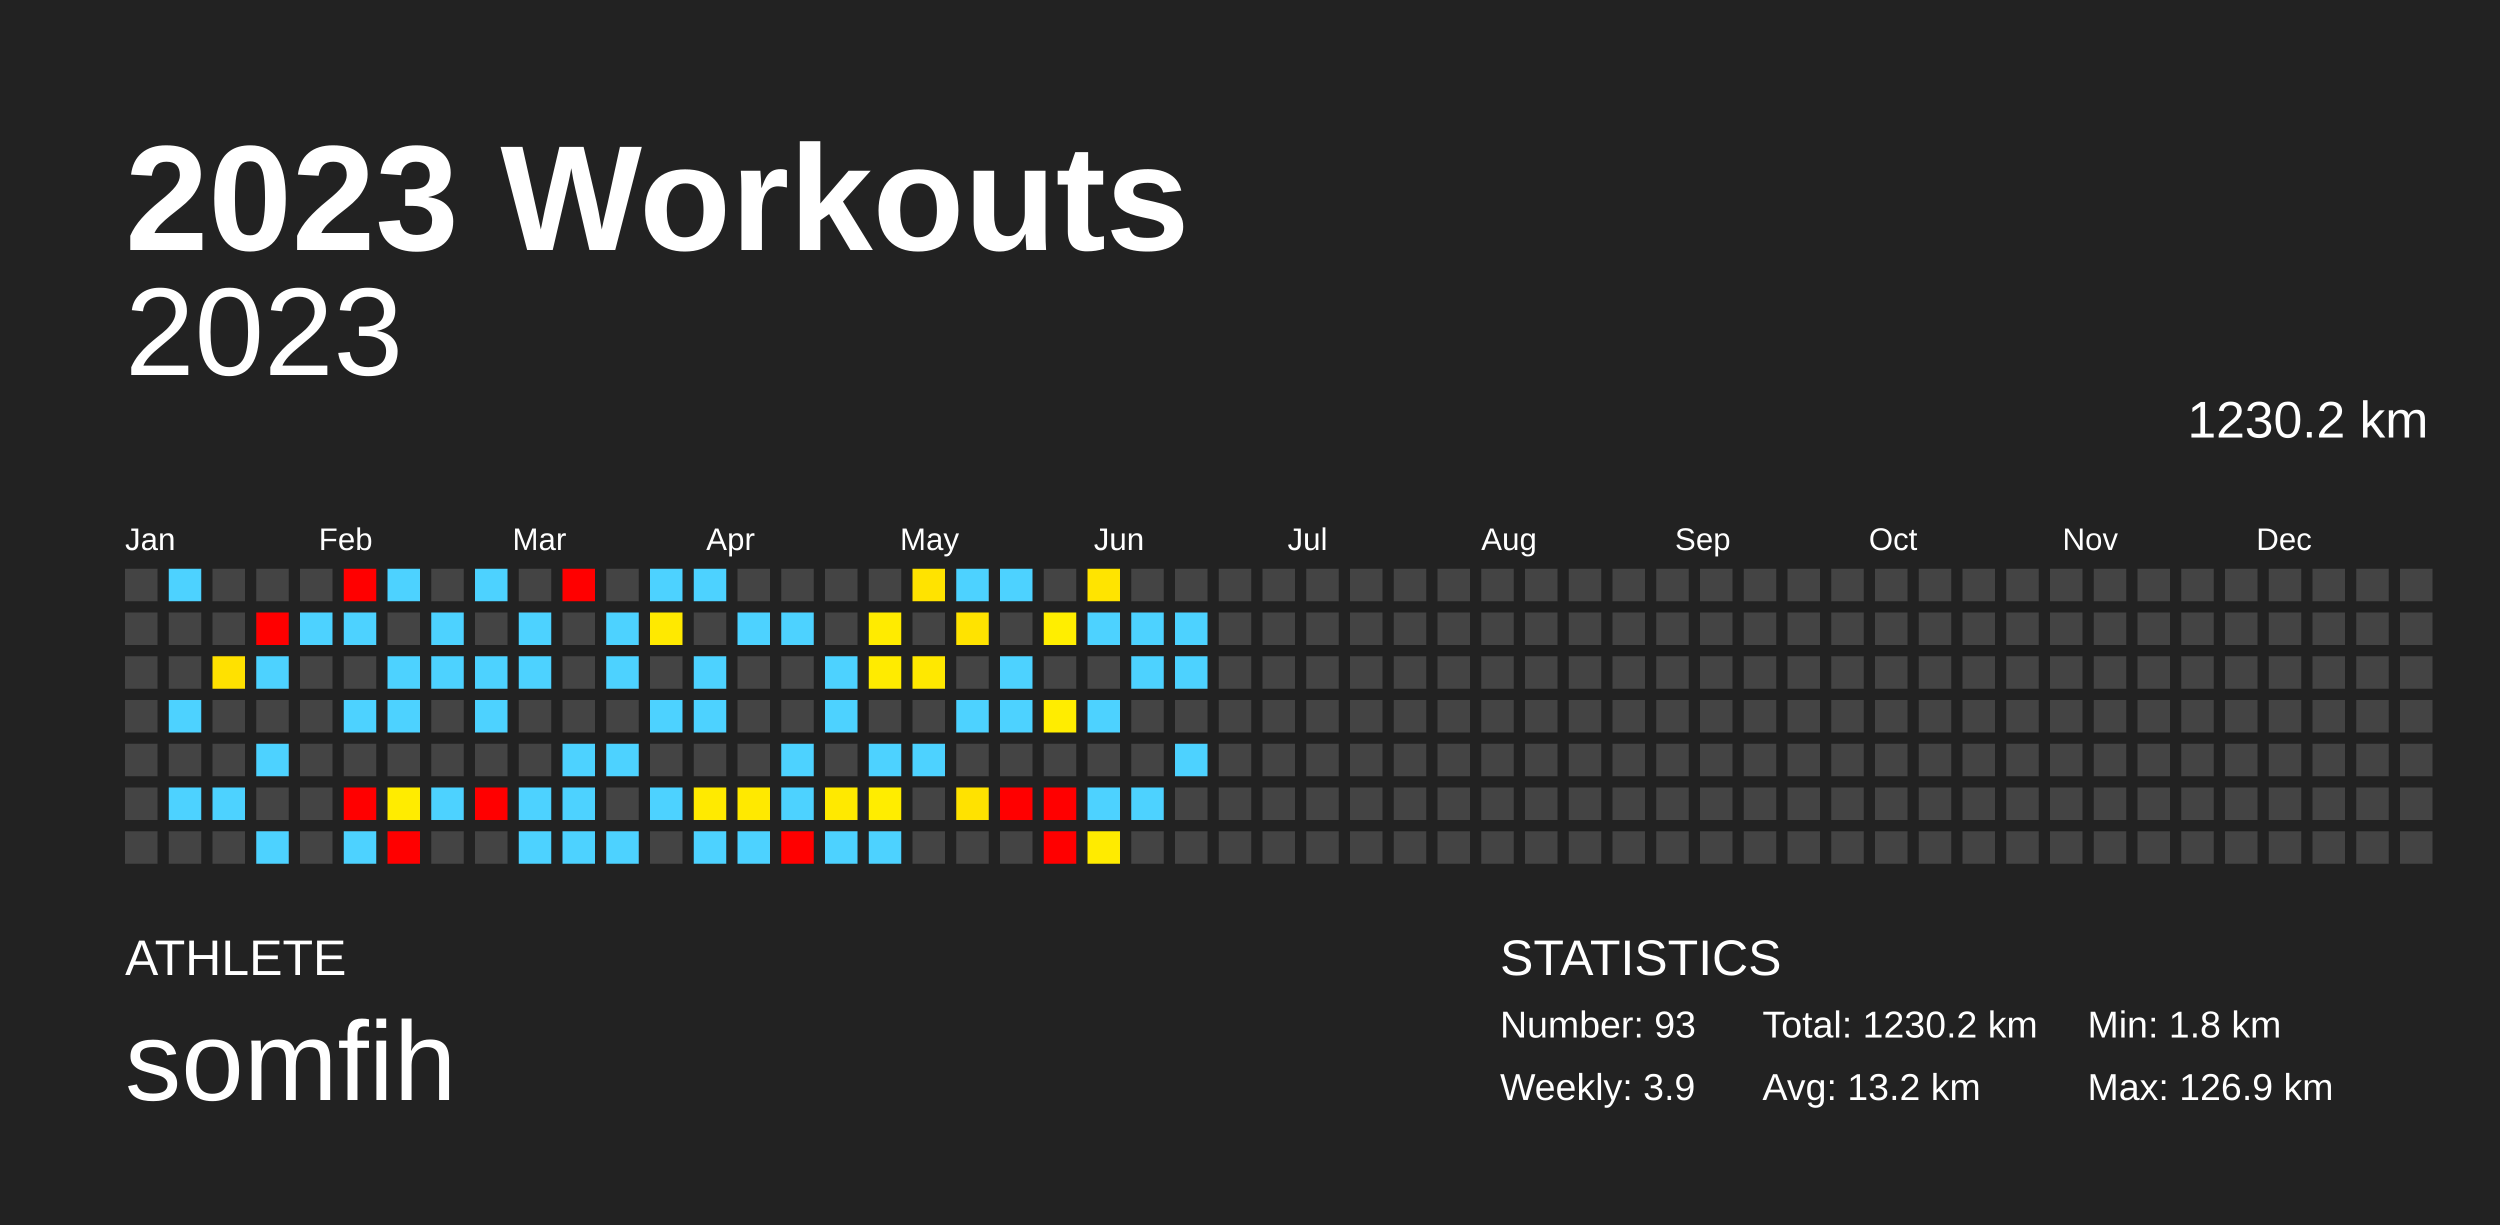
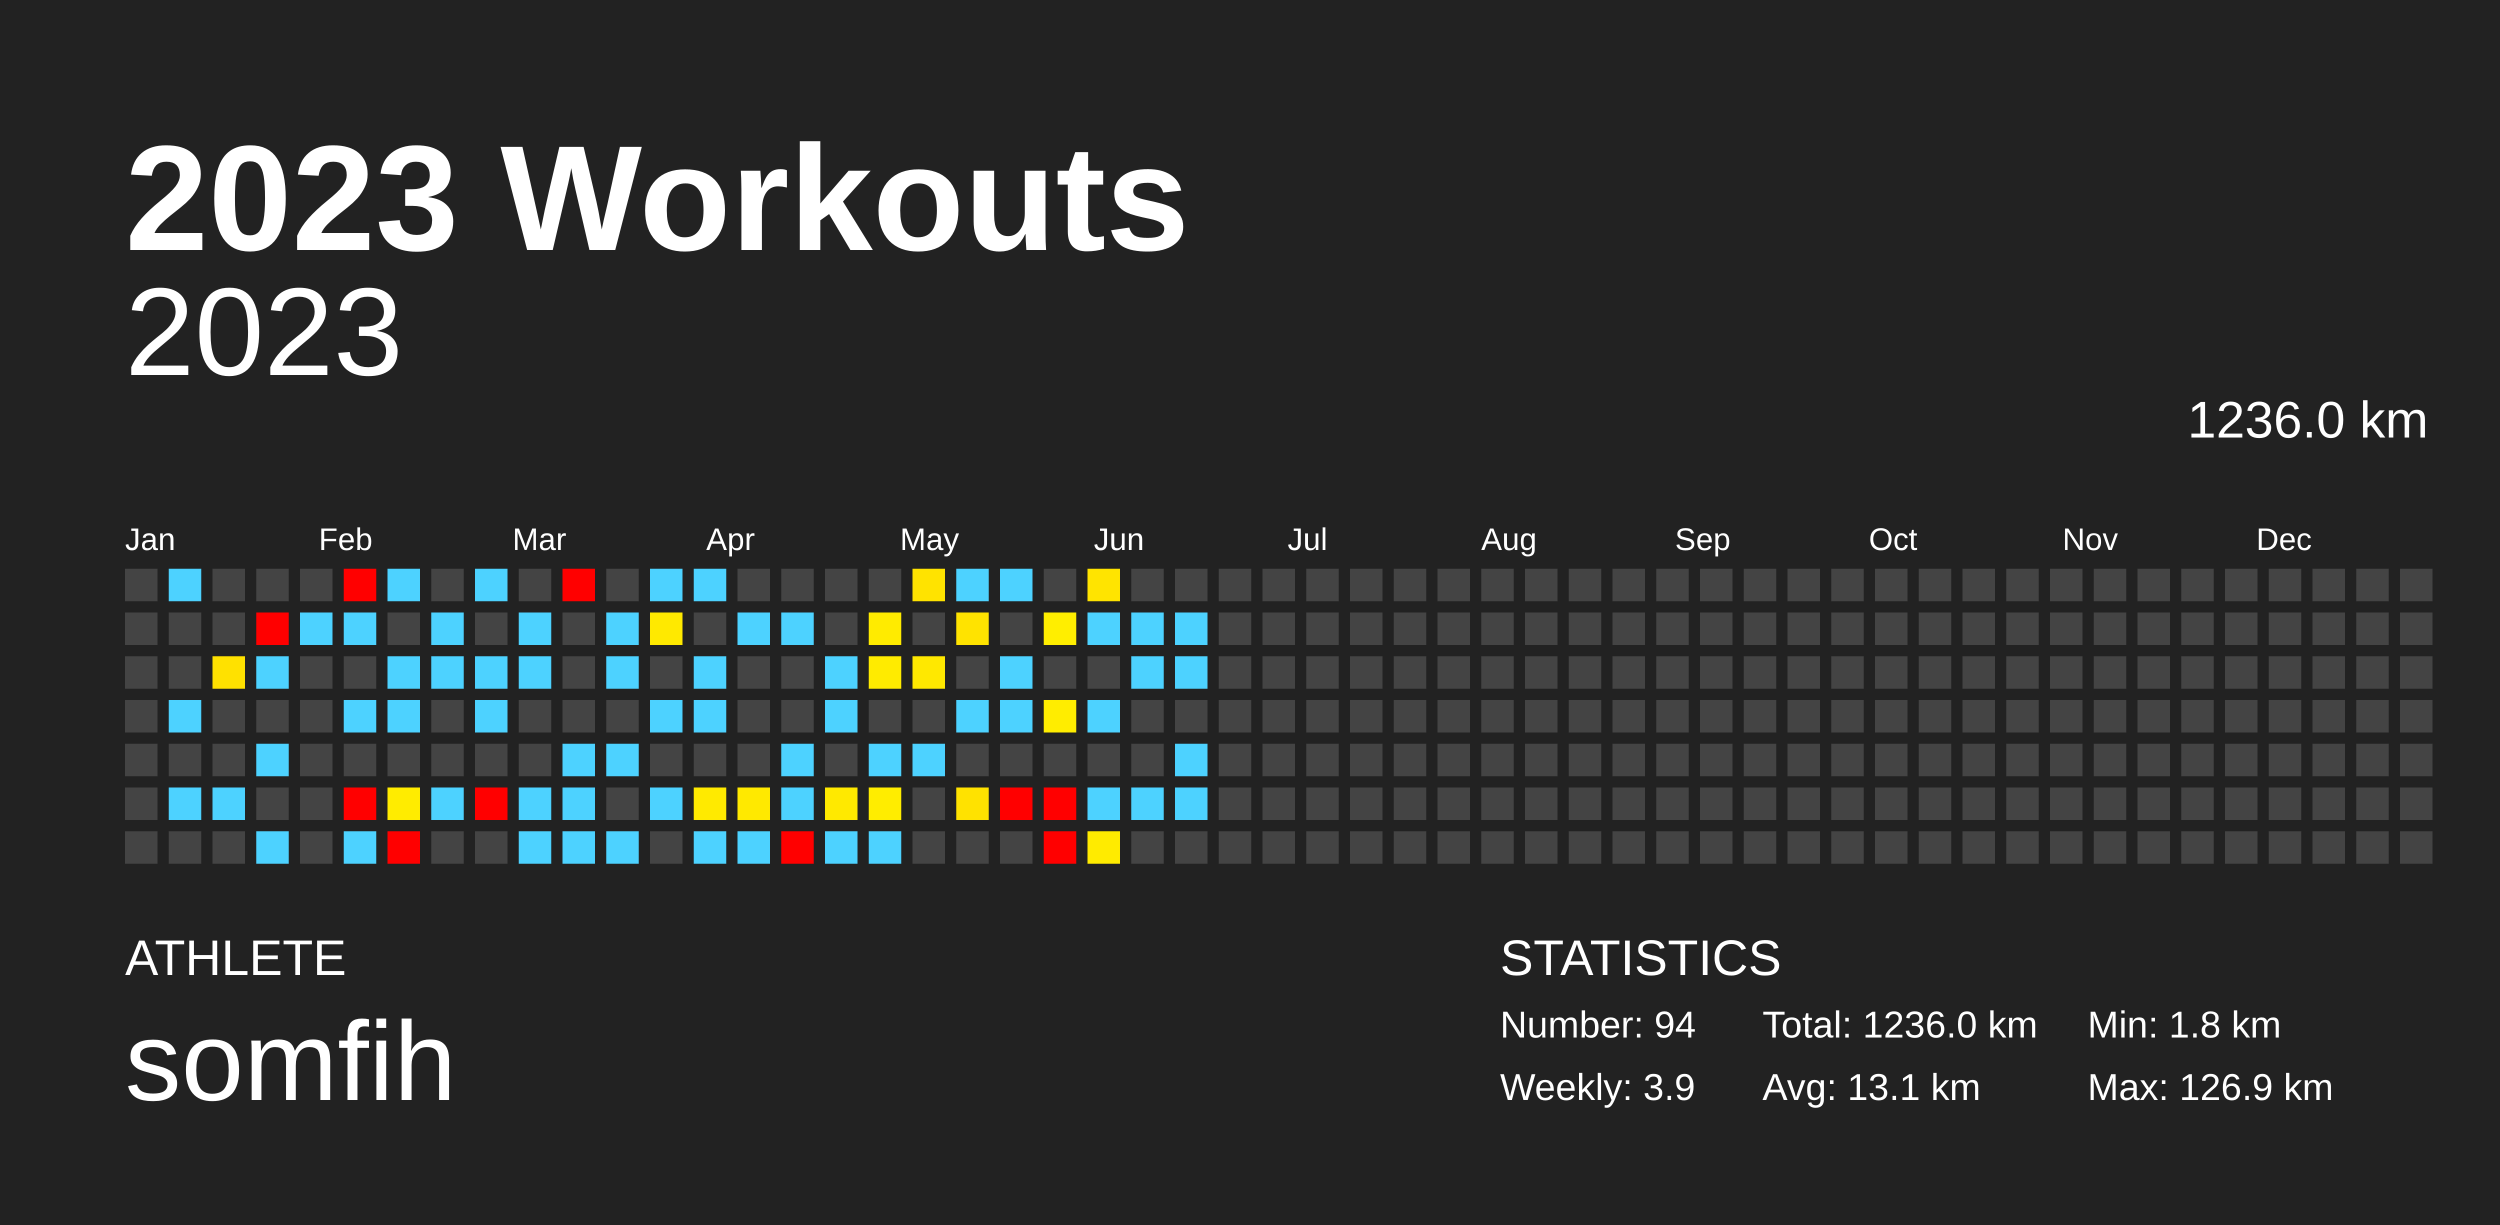
<svg xmlns="http://www.w3.org/2000/svg" baseProfile="full" height="98mm" version="1.1" viewBox="0,0,200,98" width="200mm">
  <defs />
  <rect fill="#222222" height="98" width="200" x="0" y="0" />
  <text fill="#FFFFFF" style="font-size:12px; font-family:Arial; font-weight:bold;" x="10" y="20">2023 Workouts</text>
  <text fill="#FFFFFF" style="font-size:4px; font-family:Arial" x="10" y="78">ATHLETE</text>
  <text fill="#FFFFFF" style="font-size:9px; font-family:Arial" x="10" y="88">somfih</text>
  <text fill="#FFFFFF" style="font-size:4px; font-family:Arial" x="120" y="78">STATISTICS</text>
-   <text fill="#FFFFFF" style="font-size:3px; font-family:Arial" x="120" y="83">Number: 93</text>
+   <text fill="#FFFFFF" style="font-size:3px; font-family:Arial" x="120" y="83">Number: 94</text>
  <text fill="#FFFFFF" style="font-size:3px; font-family:Arial" x="120" y="88">Weekly: 3.9</text>
-   <text fill="#FFFFFF" style="font-size:3px; font-family:Arial" x="141" y="83">Total: 1230.2 km</text>
-   <text fill="#FFFFFF" style="font-size:3px; font-family:Arial" x="141" y="88">Avg: 13.2 km</text>
+   <text fill="#FFFFFF" style="font-size:3px; font-family:Arial" x="141" y="83">Total: 1236.0 km</text>
+   <text fill="#FFFFFF" style="font-size:3px; font-family:Arial" x="141" y="88">Avg: 13.1 km</text>
  <text fill="#FFFFFF" style="font-size:3px; font-family:Arial" x="167" y="83">Min: 1.8 km</text>
  <text fill="#FFFFFF" style="font-size:3px; font-family:Arial" x="167" y="88">Max: 126.9 km</text>
  <text alignment-baseline="hanging" fill="#FFFFFF" style="font-size:10.0px; font-family:Arial;" x="10" y="30">2023</text>
-   <text alignment-baseline="hanging" fill="#FFFFFF" style="font-size:4.125px; font-family:Arial;" x="175" y="35">1230.2 km</text>
+   <text alignment-baseline="hanging" fill="#FFFFFF" style="font-size:4.125px; font-family:Arial;" x="175" y="35">1236.0 km</text>
  <text fill="#FFFFFF" style="font-size:2.5px; font-family:Arial" x="10.0" y="44">Jan</text>
  <text fill="#FFFFFF" style="font-size:2.5px; font-family:Arial" x="25.5" y="44">Feb</text>
  <text fill="#FFFFFF" style="font-size:2.5px; font-family:Arial" x="41.0" y="44">Mar</text>
  <text fill="#FFFFFF" style="font-size:2.5px; font-family:Arial" x="56.5" y="44">Apr</text>
  <text fill="#FFFFFF" style="font-size:2.5px; font-family:Arial" x="72.0" y="44">May</text>
  <text fill="#FFFFFF" style="font-size:2.5px; font-family:Arial" x="87.5" y="44">Jun</text>
  <text fill="#FFFFFF" style="font-size:2.5px; font-family:Arial" x="103.0" y="44">Jul</text>
  <text fill="#FFFFFF" style="font-size:2.5px; font-family:Arial" x="118.5" y="44">Aug</text>
  <text fill="#FFFFFF" style="font-size:2.5px; font-family:Arial" x="134.0" y="44">Sep</text>
  <text fill="#FFFFFF" style="font-size:2.5px; font-family:Arial" x="149.5" y="44">Oct</text>
  <text fill="#FFFFFF" style="font-size:2.5px; font-family:Arial" x="165.0" y="44">Nov</text>
  <text fill="#FFFFFF" style="font-size:2.5px; font-family:Arial" x="180.5" y="44">Dec</text>
  <rect fill="#444444" height="2.6" width="2.6" x="10.0" y="45.5" />
  <rect fill="#444444" height="2.6" width="2.6" x="10.0" y="49.0" />
  <rect fill="#444444" height="2.6" width="2.6" x="10.0" y="52.5" />
  <rect fill="#444444" height="2.6" width="2.6" x="10.0" y="56.0" />
  <rect fill="#444444" height="2.6" width="2.6" x="10.0" y="59.5" />
  <rect fill="#444444" height="2.6" width="2.6" x="10.0" y="63.0" />
  <rect fill="#444444" height="2.6" width="2.6" x="10.0" y="66.5" />
  <rect fill="#4dd2ff" height="2.6" width="2.6" x="13.5" y="45.5" />
  <rect fill="#444444" height="2.6" width="2.6" x="13.5" y="49.0" />
  <rect fill="#444444" height="2.6" width="2.6" x="13.5" y="52.5" />
  <rect fill="#4dd2ff" height="2.6" width="2.6" x="13.5" y="56.0" />
  <rect fill="#444444" height="2.6" width="2.6" x="13.5" y="59.5" />
  <rect fill="#4dd2ff" height="2.6" width="2.6" x="13.5" y="63.0" />
  <rect fill="#444444" height="2.6" width="2.6" x="13.5" y="66.5" />
  <rect fill="#444444" height="2.6" width="2.6" x="17.0" y="45.5" />
  <rect fill="#444444" height="2.6" width="2.6" x="17.0" y="49.0" />
  <rect fill="#ffe100" height="2.6" width="2.6" x="17.0" y="52.5" />
  <rect fill="#444444" height="2.6" width="2.6" x="17.0" y="56.0" />
  <rect fill="#444444" height="2.6" width="2.6" x="17.0" y="59.5" />
  <rect fill="#4dd2ff" height="2.6" width="2.6" x="17.0" y="63.0" />
  <rect fill="#444444" height="2.6" width="2.6" x="17.0" y="66.5" />
  <rect fill="#444444" height="2.6" width="2.6" x="20.5" y="45.5" />
  <rect fill="red" height="2.6" width="2.6" x="20.5" y="49.0" />
  <rect fill="#4dd2ff" height="2.6" width="2.6" x="20.5" y="52.5" />
  <rect fill="#444444" height="2.6" width="2.6" x="20.5" y="56.0" />
  <rect fill="#4dd2ff" height="2.6" width="2.6" x="20.5" y="59.5" />
  <rect fill="#444444" height="2.6" width="2.6" x="20.5" y="63.0" />
  <rect fill="#4dd2ff" height="2.6" width="2.6" x="20.5" y="66.5" />
  <rect fill="#444444" height="2.6" width="2.6" x="24.0" y="45.5" />
  <rect fill="#4dd2ff" height="2.6" width="2.6" x="24.0" y="49.0" />
  <rect fill="#444444" height="2.6" width="2.6" x="24.0" y="52.5" />
  <rect fill="#444444" height="2.6" width="2.6" x="24.0" y="56.0" />
  <rect fill="#444444" height="2.6" width="2.6" x="24.0" y="59.5" />
  <rect fill="#444444" height="2.6" width="2.6" x="24.0" y="63.0" />
  <rect fill="#444444" height="2.6" width="2.6" x="24.0" y="66.5" />
  <rect fill="red" height="2.6" width="2.6" x="27.5" y="45.5" />
  <rect fill="#4dd2ff" height="2.6" width="2.6" x="27.5" y="49.0" />
  <rect fill="#444444" height="2.6" width="2.6" x="27.5" y="52.5" />
  <rect fill="#4dd2ff" height="2.6" width="2.6" x="27.5" y="56.0" />
  <rect fill="#444444" height="2.6" width="2.6" x="27.5" y="59.5" />
  <rect fill="red" height="2.6" width="2.6" x="27.5" y="63.0" />
  <rect fill="#4dd2ff" height="2.6" width="2.6" x="27.5" y="66.5" />
  <rect fill="#4dd2ff" height="2.6" width="2.6" x="31.0" y="45.5" />
  <rect fill="#444444" height="2.6" width="2.6" x="31.0" y="49.0" />
  <rect fill="#4dd2ff" height="2.6" width="2.6" x="31.0" y="52.5" />
  <rect fill="#4dd2ff" height="2.6" width="2.6" x="31.0" y="56.0" />
  <rect fill="#444444" height="2.6" width="2.6" x="31.0" y="59.5" />
  <rect fill="#ffec00" height="2.6" width="2.6" x="31.0" y="63.0" />
  <rect fill="red" height="2.6" width="2.6" x="31.0" y="66.5" />
  <rect fill="#444444" height="2.6" width="2.6" x="34.5" y="45.5" />
  <rect fill="#4dd2ff" height="2.6" width="2.6" x="34.5" y="49.0" />
  <rect fill="#4dd2ff" height="2.6" width="2.6" x="34.5" y="52.5" />
  <rect fill="#444444" height="2.6" width="2.6" x="34.5" y="56.0" />
  <rect fill="#444444" height="2.6" width="2.6" x="34.5" y="59.5" />
  <rect fill="#4dd2ff" height="2.6" width="2.6" x="34.5" y="63.0" />
  <rect fill="#444444" height="2.6" width="2.6" x="34.5" y="66.5" />
  <rect fill="#4dd2ff" height="2.6" width="2.6" x="38.0" y="45.5" />
  <rect fill="#444444" height="2.6" width="2.6" x="38.0" y="49.0" />
  <rect fill="#4dd2ff" height="2.6" width="2.6" x="38.0" y="52.5" />
  <rect fill="#4dd2ff" height="2.6" width="2.6" x="38.0" y="56.0" />
  <rect fill="#444444" height="2.6" width="2.6" x="38.0" y="59.5" />
  <rect fill="red" height="2.6" width="2.6" x="38.0" y="63.0" />
  <rect fill="#444444" height="2.6" width="2.6" x="38.0" y="66.5" />
  <rect fill="#444444" height="2.6" width="2.6" x="41.5" y="45.5" />
  <rect fill="#4dd2ff" height="2.6" width="2.6" x="41.5" y="49.0" />
  <rect fill="#4dd2ff" height="2.6" width="2.6" x="41.5" y="52.5" />
  <rect fill="#444444" height="2.6" width="2.6" x="41.5" y="56.0" />
  <rect fill="#444444" height="2.6" width="2.6" x="41.5" y="59.5" />
  <rect fill="#4dd2ff" height="2.6" width="2.6" x="41.5" y="63.0" />
  <rect fill="#4dd2ff" height="2.6" width="2.6" x="41.5" y="66.5" />
  <rect fill="red" height="2.6" width="2.6" x="45.0" y="45.5" />
  <rect fill="#444444" height="2.6" width="2.6" x="45.0" y="49.0" />
  <rect fill="#444444" height="2.6" width="2.6" x="45.0" y="52.5" />
  <rect fill="#444444" height="2.6" width="2.6" x="45.0" y="56.0" />
  <rect fill="#4dd2ff" height="2.6" width="2.6" x="45.0" y="59.5" />
  <rect fill="#4dd2ff" height="2.6" width="2.6" x="45.0" y="63.0" />
  <rect fill="#4dd2ff" height="2.6" width="2.6" x="45.0" y="66.5" />
  <rect fill="#444444" height="2.6" width="2.6" x="48.5" y="45.5" />
  <rect fill="#4dd2ff" height="2.6" width="2.6" x="48.5" y="49.0" />
  <rect fill="#4dd2ff" height="2.6" width="2.6" x="48.5" y="52.5" />
  <rect fill="#444444" height="2.6" width="2.6" x="48.5" y="56.0" />
  <rect fill="#4dd2ff" height="2.6" width="2.6" x="48.5" y="59.5" />
  <rect fill="#444444" height="2.6" width="2.6" x="48.5" y="63.0" />
  <rect fill="#4dd2ff" height="2.6" width="2.6" x="48.5" y="66.5" />
  <rect fill="#4dd2ff" height="2.6" width="2.6" x="52.0" y="45.5" />
  <rect fill="#ffe900" height="2.6" width="2.6" x="52.0" y="49.0" />
  <rect fill="#444444" height="2.6" width="2.6" x="52.0" y="52.5" />
  <rect fill="#4dd2ff" height="2.6" width="2.6" x="52.0" y="56.0" />
  <rect fill="#444444" height="2.6" width="2.6" x="52.0" y="59.5" />
  <rect fill="#4dd2ff" height="2.6" width="2.6" x="52.0" y="63.0" />
  <rect fill="#444444" height="2.6" width="2.6" x="52.0" y="66.5" />
  <rect fill="#4dd2ff" height="2.6" width="2.6" x="55.5" y="45.5" />
  <rect fill="#444444" height="2.6" width="2.6" x="55.5" y="49.0" />
  <rect fill="#4dd2ff" height="2.6" width="2.6" x="55.5" y="52.5" />
  <rect fill="#4dd2ff" height="2.6" width="2.6" x="55.5" y="56.0" />
  <rect fill="#444444" height="2.6" width="2.6" x="55.5" y="59.5" />
  <rect fill="#ffea00" height="2.6" width="2.6" x="55.5" y="63.0" />
  <rect fill="#4dd2ff" height="2.6" width="2.6" x="55.5" y="66.5" />
  <rect fill="#444444" height="2.6" width="2.6" x="59.0" y="45.5" />
  <rect fill="#4dd2ff" height="2.6" width="2.6" x="59.0" y="49.0" />
  <rect fill="#444444" height="2.6" width="2.6" x="59.0" y="52.5" />
  <rect fill="#444444" height="2.6" width="2.6" x="59.0" y="56.0" />
  <rect fill="#444444" height="2.6" width="2.6" x="59.0" y="59.5" />
  <rect fill="#ffe900" height="2.6" width="2.6" x="59.0" y="63.0" />
  <rect fill="#4dd2ff" height="2.6" width="2.6" x="59.0" y="66.5" />
  <rect fill="#444444" height="2.6" width="2.6" x="62.5" y="45.5" />
  <rect fill="#4dd2ff" height="2.6" width="2.6" x="62.5" y="49.0" />
  <rect fill="#444444" height="2.6" width="2.6" x="62.5" y="52.5" />
  <rect fill="#444444" height="2.6" width="2.6" x="62.5" y="56.0" />
  <rect fill="#4dd2ff" height="2.6" width="2.6" x="62.5" y="59.5" />
  <rect fill="#4dd2ff" height="2.6" width="2.6" x="62.5" y="63.0" />
  <rect fill="red" height="2.6" width="2.6" x="62.5" y="66.5" />
  <rect fill="#444444" height="2.6" width="2.6" x="66.0" y="45.5" />
  <rect fill="#444444" height="2.6" width="2.6" x="66.0" y="49.0" />
  <rect fill="#4dd2ff" height="2.6" width="2.6" x="66.0" y="52.5" />
  <rect fill="#4dd2ff" height="2.6" width="2.6" x="66.0" y="56.0" />
  <rect fill="#444444" height="2.6" width="2.6" x="66.0" y="59.5" />
  <rect fill="#ffe900" height="2.6" width="2.6" x="66.0" y="63.0" />
  <rect fill="#4dd2ff" height="2.6" width="2.6" x="66.0" y="66.5" />
  <rect fill="#444444" height="2.6" width="2.6" x="69.5" y="45.5" />
  <rect fill="#ffeb00" height="2.6" width="2.6" x="69.5" y="49.0" />
  <rect fill="#ffeb00" height="2.6" width="2.6" x="69.5" y="52.5" />
  <rect fill="#444444" height="2.6" width="2.6" x="69.5" y="56.0" />
  <rect fill="#4dd2ff" height="2.6" width="2.6" x="69.5" y="59.5" />
  <rect fill="#ffed00" height="2.6" width="2.6" x="69.5" y="63.0" />
  <rect fill="#4dd2ff" height="2.6" width="2.6" x="69.5" y="66.5" />
  <rect fill="#ffe300" height="2.6" width="2.6" x="73.0" y="45.5" />
  <rect fill="#444444" height="2.6" width="2.6" x="73.0" y="49.0" />
  <rect fill="#ffe800" height="2.6" width="2.6" x="73.0" y="52.5" />
  <rect fill="#444444" height="2.6" width="2.6" x="73.0" y="56.0" />
  <rect fill="#4dd2ff" height="2.6" width="2.6" x="73.0" y="59.5" />
  <rect fill="#444444" height="2.6" width="2.6" x="73.0" y="63.0" />
  <rect fill="#444444" height="2.6" width="2.6" x="73.0" y="66.5" />
  <rect fill="#4dd2ff" height="2.6" width="2.6" x="76.5" y="45.5" />
  <rect fill="#ffe300" height="2.6" width="2.6" x="76.5" y="49.0" />
  <rect fill="#444444" height="2.6" width="2.6" x="76.5" y="52.5" />
  <rect fill="#4dd2ff" height="2.6" width="2.6" x="76.5" y="56.0" />
  <rect fill="#444444" height="2.6" width="2.6" x="76.5" y="59.5" />
  <rect fill="#ffe200" height="2.6" width="2.6" x="76.5" y="63.0" />
  <rect fill="#444444" height="2.6" width="2.6" x="76.5" y="66.5" />
  <rect fill="#4dd2ff" height="2.6" width="2.6" x="80.0" y="45.5" />
  <rect fill="#444444" height="2.6" width="2.6" x="80.0" y="49.0" />
  <rect fill="#4dd2ff" height="2.6" width="2.6" x="80.0" y="52.5" />
  <rect fill="#4dd2ff" height="2.6" width="2.6" x="80.0" y="56.0" />
  <rect fill="#444444" height="2.6" width="2.6" x="80.0" y="59.5" />
  <rect fill="red" height="2.6" width="2.6" x="80.0" y="63.0" />
  <rect fill="#444444" height="2.6" width="2.6" x="80.0" y="66.5" />
  <rect fill="#444444" height="2.6" width="2.6" x="83.5" y="45.5" />
  <rect fill="#ffee00" height="2.6" width="2.6" x="83.5" y="49.0" />
  <rect fill="#444444" height="2.6" width="2.6" x="83.5" y="52.5" />
  <rect fill="#ffed00" height="2.6" width="2.6" x="83.5" y="56.0" />
  <rect fill="#444444" height="2.6" width="2.6" x="83.5" y="59.5" />
  <rect fill="red" height="2.6" width="2.6" x="83.5" y="63.0" />
  <rect fill="red" height="2.6" width="2.6" x="83.5" y="66.5" />
  <rect fill="#ffe400" height="2.6" width="2.6" x="87.0" y="45.5" />
  <rect fill="#4dd2ff" height="2.6" width="2.6" x="87.0" y="49.0" />
  <rect fill="#444444" height="2.6" width="2.6" x="87.0" y="52.5" />
  <rect fill="#4dd2ff" height="2.6" width="2.6" x="87.0" y="56.0" />
  <rect fill="#444444" height="2.6" width="2.6" x="87.0" y="59.5" />
  <rect fill="#4dd2ff" height="2.6" width="2.6" x="87.0" y="63.0" />
  <rect fill="#ffeb00" height="2.6" width="2.6" x="87.0" y="66.5" />
  <rect fill="#444444" height="2.6" width="2.6" x="90.5" y="45.5" />
  <rect fill="#4dd2ff" height="2.6" width="2.6" x="90.5" y="49.0" />
  <rect fill="#4dd2ff" height="2.6" width="2.6" x="90.5" y="52.5" />
  <rect fill="#444444" height="2.6" width="2.6" x="90.5" y="56.0" />
  <rect fill="#444444" height="2.6" width="2.6" x="90.5" y="59.5" />
  <rect fill="#4dd2ff" height="2.6" width="2.6" x="90.5" y="63.0" />
  <rect fill="#444444" height="2.6" width="2.6" x="90.5" y="66.5" />
  <rect fill="#444444" height="2.6" width="2.6" x="94.0" y="45.5" />
  <rect fill="#4dd2ff" height="2.6" width="2.6" x="94.0" y="49.0" />
  <rect fill="#4dd2ff" height="2.6" width="2.6" x="94.0" y="52.5" />
  <rect fill="#444444" height="2.6" width="2.6" x="94.0" y="56.0" />
  <rect fill="#4dd2ff" height="2.6" width="2.6" x="94.0" y="59.5" />
-   <rect fill="#444444" height="2.6" width="2.6" x="94.0" y="63.0" />
+   <rect fill="#4dd2ff" height="2.6" width="2.6" x="94.0" y="63.0" />
  <rect fill="#444444" height="2.6" width="2.6" x="94.0" y="66.5" />
  <rect fill="#444444" height="2.6" width="2.6" x="97.5" y="45.5" />
  <rect fill="#444444" height="2.6" width="2.6" x="97.5" y="49.0" />
  <rect fill="#444444" height="2.6" width="2.6" x="97.5" y="52.5" />
  <rect fill="#444444" height="2.6" width="2.6" x="97.5" y="56.0" />
  <rect fill="#444444" height="2.6" width="2.6" x="97.5" y="59.5" />
  <rect fill="#444444" height="2.6" width="2.6" x="97.5" y="63.0" />
  <rect fill="#444444" height="2.6" width="2.6" x="97.5" y="66.5" />
  <rect fill="#444444" height="2.6" width="2.6" x="101.0" y="45.5" />
  <rect fill="#444444" height="2.6" width="2.6" x="101.0" y="49.0" />
  <rect fill="#444444" height="2.6" width="2.6" x="101.0" y="52.5" />
  <rect fill="#444444" height="2.6" width="2.6" x="101.0" y="56.0" />
  <rect fill="#444444" height="2.6" width="2.6" x="101.0" y="59.5" />
  <rect fill="#444444" height="2.6" width="2.6" x="101.0" y="63.0" />
  <rect fill="#444444" height="2.6" width="2.6" x="101.0" y="66.5" />
  <rect fill="#444444" height="2.6" width="2.6" x="104.5" y="45.5" />
  <rect fill="#444444" height="2.6" width="2.6" x="104.5" y="49.0" />
  <rect fill="#444444" height="2.6" width="2.6" x="104.5" y="52.5" />
  <rect fill="#444444" height="2.6" width="2.6" x="104.5" y="56.0" />
  <rect fill="#444444" height="2.6" width="2.6" x="104.5" y="59.5" />
  <rect fill="#444444" height="2.6" width="2.6" x="104.5" y="63.0" />
  <rect fill="#444444" height="2.6" width="2.6" x="104.5" y="66.5" />
  <rect fill="#444444" height="2.6" width="2.6" x="108.0" y="45.5" />
  <rect fill="#444444" height="2.6" width="2.6" x="108.0" y="49.0" />
  <rect fill="#444444" height="2.6" width="2.6" x="108.0" y="52.5" />
  <rect fill="#444444" height="2.6" width="2.6" x="108.0" y="56.0" />
  <rect fill="#444444" height="2.6" width="2.6" x="108.0" y="59.5" />
  <rect fill="#444444" height="2.6" width="2.6" x="108.0" y="63.0" />
  <rect fill="#444444" height="2.6" width="2.6" x="108.0" y="66.5" />
  <rect fill="#444444" height="2.6" width="2.6" x="111.5" y="45.5" />
  <rect fill="#444444" height="2.6" width="2.6" x="111.5" y="49.0" />
  <rect fill="#444444" height="2.6" width="2.6" x="111.5" y="52.5" />
  <rect fill="#444444" height="2.6" width="2.6" x="111.5" y="56.0" />
  <rect fill="#444444" height="2.6" width="2.6" x="111.5" y="59.5" />
  <rect fill="#444444" height="2.6" width="2.6" x="111.5" y="63.0" />
  <rect fill="#444444" height="2.6" width="2.6" x="111.5" y="66.5" />
  <rect fill="#444444" height="2.6" width="2.6" x="115.0" y="45.5" />
  <rect fill="#444444" height="2.6" width="2.6" x="115.0" y="49.0" />
  <rect fill="#444444" height="2.6" width="2.6" x="115.0" y="52.5" />
  <rect fill="#444444" height="2.6" width="2.6" x="115.0" y="56.0" />
  <rect fill="#444444" height="2.6" width="2.6" x="115.0" y="59.5" />
  <rect fill="#444444" height="2.6" width="2.6" x="115.0" y="63.0" />
  <rect fill="#444444" height="2.6" width="2.6" x="115.0" y="66.5" />
  <rect fill="#444444" height="2.6" width="2.6" x="118.5" y="45.5" />
  <rect fill="#444444" height="2.6" width="2.6" x="118.5" y="49.0" />
  <rect fill="#444444" height="2.6" width="2.6" x="118.5" y="52.5" />
  <rect fill="#444444" height="2.6" width="2.6" x="118.5" y="56.0" />
  <rect fill="#444444" height="2.6" width="2.6" x="118.5" y="59.5" />
  <rect fill="#444444" height="2.6" width="2.6" x="118.5" y="63.0" />
  <rect fill="#444444" height="2.6" width="2.6" x="118.5" y="66.5" />
  <rect fill="#444444" height="2.6" width="2.6" x="122.0" y="45.5" />
  <rect fill="#444444" height="2.6" width="2.6" x="122.0" y="49.0" />
  <rect fill="#444444" height="2.6" width="2.6" x="122.0" y="52.5" />
  <rect fill="#444444" height="2.6" width="2.6" x="122.0" y="56.0" />
  <rect fill="#444444" height="2.6" width="2.6" x="122.0" y="59.5" />
  <rect fill="#444444" height="2.6" width="2.6" x="122.0" y="63.0" />
  <rect fill="#444444" height="2.6" width="2.6" x="122.0" y="66.5" />
  <rect fill="#444444" height="2.6" width="2.6" x="125.5" y="45.5" />
  <rect fill="#444444" height="2.6" width="2.6" x="125.5" y="49.0" />
  <rect fill="#444444" height="2.6" width="2.6" x="125.5" y="52.5" />
  <rect fill="#444444" height="2.6" width="2.6" x="125.5" y="56.0" />
  <rect fill="#444444" height="2.6" width="2.6" x="125.5" y="59.5" />
  <rect fill="#444444" height="2.6" width="2.6" x="125.5" y="63.0" />
  <rect fill="#444444" height="2.6" width="2.6" x="125.5" y="66.5" />
  <rect fill="#444444" height="2.6" width="2.6" x="129.0" y="45.5" />
  <rect fill="#444444" height="2.6" width="2.6" x="129.0" y="49.0" />
  <rect fill="#444444" height="2.6" width="2.6" x="129.0" y="52.5" />
  <rect fill="#444444" height="2.6" width="2.6" x="129.0" y="56.0" />
  <rect fill="#444444" height="2.6" width="2.6" x="129.0" y="59.5" />
  <rect fill="#444444" height="2.6" width="2.6" x="129.0" y="63.0" />
  <rect fill="#444444" height="2.6" width="2.6" x="129.0" y="66.5" />
  <rect fill="#444444" height="2.6" width="2.6" x="132.5" y="45.5" />
  <rect fill="#444444" height="2.6" width="2.6" x="132.5" y="49.0" />
  <rect fill="#444444" height="2.6" width="2.6" x="132.5" y="52.5" />
  <rect fill="#444444" height="2.6" width="2.6" x="132.5" y="56.0" />
  <rect fill="#444444" height="2.6" width="2.6" x="132.5" y="59.5" />
  <rect fill="#444444" height="2.6" width="2.6" x="132.5" y="63.0" />
  <rect fill="#444444" height="2.6" width="2.6" x="132.5" y="66.5" />
  <rect fill="#444444" height="2.6" width="2.6" x="136.0" y="45.5" />
  <rect fill="#444444" height="2.6" width="2.6" x="136.0" y="49.0" />
  <rect fill="#444444" height="2.6" width="2.6" x="136.0" y="52.5" />
  <rect fill="#444444" height="2.6" width="2.6" x="136.0" y="56.0" />
  <rect fill="#444444" height="2.6" width="2.6" x="136.0" y="59.5" />
  <rect fill="#444444" height="2.6" width="2.6" x="136.0" y="63.0" />
  <rect fill="#444444" height="2.6" width="2.6" x="136.0" y="66.5" />
  <rect fill="#444444" height="2.6" width="2.6" x="139.5" y="45.5" />
  <rect fill="#444444" height="2.6" width="2.6" x="139.5" y="49.0" />
  <rect fill="#444444" height="2.6" width="2.6" x="139.5" y="52.5" />
  <rect fill="#444444" height="2.6" width="2.6" x="139.5" y="56.0" />
  <rect fill="#444444" height="2.6" width="2.6" x="139.5" y="59.5" />
  <rect fill="#444444" height="2.6" width="2.6" x="139.5" y="63.0" />
  <rect fill="#444444" height="2.6" width="2.6" x="139.5" y="66.5" />
  <rect fill="#444444" height="2.6" width="2.6" x="143.0" y="45.5" />
  <rect fill="#444444" height="2.6" width="2.6" x="143.0" y="49.0" />
  <rect fill="#444444" height="2.6" width="2.6" x="143.0" y="52.5" />
  <rect fill="#444444" height="2.6" width="2.6" x="143.0" y="56.0" />
  <rect fill="#444444" height="2.6" width="2.6" x="143.0" y="59.5" />
  <rect fill="#444444" height="2.6" width="2.6" x="143.0" y="63.0" />
  <rect fill="#444444" height="2.6" width="2.6" x="143.0" y="66.5" />
  <rect fill="#444444" height="2.6" width="2.6" x="146.5" y="45.5" />
  <rect fill="#444444" height="2.6" width="2.6" x="146.5" y="49.0" />
  <rect fill="#444444" height="2.6" width="2.6" x="146.5" y="52.5" />
  <rect fill="#444444" height="2.6" width="2.6" x="146.5" y="56.0" />
  <rect fill="#444444" height="2.6" width="2.6" x="146.5" y="59.5" />
  <rect fill="#444444" height="2.6" width="2.6" x="146.5" y="63.0" />
  <rect fill="#444444" height="2.6" width="2.6" x="146.5" y="66.5" />
  <rect fill="#444444" height="2.6" width="2.6" x="150.0" y="45.5" />
  <rect fill="#444444" height="2.6" width="2.6" x="150.0" y="49.0" />
  <rect fill="#444444" height="2.6" width="2.6" x="150.0" y="52.5" />
  <rect fill="#444444" height="2.6" width="2.6" x="150.0" y="56.0" />
  <rect fill="#444444" height="2.6" width="2.6" x="150.0" y="59.5" />
  <rect fill="#444444" height="2.6" width="2.6" x="150.0" y="63.0" />
  <rect fill="#444444" height="2.6" width="2.6" x="150.0" y="66.5" />
  <rect fill="#444444" height="2.6" width="2.6" x="153.5" y="45.5" />
  <rect fill="#444444" height="2.6" width="2.6" x="153.5" y="49.0" />
  <rect fill="#444444" height="2.6" width="2.6" x="153.5" y="52.5" />
  <rect fill="#444444" height="2.6" width="2.6" x="153.5" y="56.0" />
  <rect fill="#444444" height="2.6" width="2.6" x="153.5" y="59.5" />
  <rect fill="#444444" height="2.6" width="2.6" x="153.5" y="63.0" />
  <rect fill="#444444" height="2.6" width="2.6" x="153.5" y="66.5" />
  <rect fill="#444444" height="2.6" width="2.6" x="157.0" y="45.5" />
  <rect fill="#444444" height="2.6" width="2.6" x="157.0" y="49.0" />
  <rect fill="#444444" height="2.6" width="2.6" x="157.0" y="52.5" />
  <rect fill="#444444" height="2.6" width="2.6" x="157.0" y="56.0" />
  <rect fill="#444444" height="2.6" width="2.6" x="157.0" y="59.5" />
  <rect fill="#444444" height="2.6" width="2.6" x="157.0" y="63.0" />
  <rect fill="#444444" height="2.6" width="2.6" x="157.0" y="66.5" />
  <rect fill="#444444" height="2.6" width="2.6" x="160.5" y="45.5" />
  <rect fill="#444444" height="2.6" width="2.6" x="160.5" y="49.0" />
  <rect fill="#444444" height="2.6" width="2.6" x="160.5" y="52.5" />
  <rect fill="#444444" height="2.6" width="2.6" x="160.5" y="56.0" />
  <rect fill="#444444" height="2.6" width="2.6" x="160.5" y="59.5" />
  <rect fill="#444444" height="2.6" width="2.6" x="160.5" y="63.0" />
  <rect fill="#444444" height="2.6" width="2.6" x="160.5" y="66.5" />
  <rect fill="#444444" height="2.6" width="2.6" x="164.0" y="45.5" />
  <rect fill="#444444" height="2.6" width="2.6" x="164.0" y="49.0" />
  <rect fill="#444444" height="2.6" width="2.6" x="164.0" y="52.5" />
  <rect fill="#444444" height="2.6" width="2.6" x="164.0" y="56.0" />
  <rect fill="#444444" height="2.6" width="2.6" x="164.0" y="59.5" />
  <rect fill="#444444" height="2.6" width="2.6" x="164.0" y="63.0" />
  <rect fill="#444444" height="2.6" width="2.6" x="164.0" y="66.5" />
  <rect fill="#444444" height="2.6" width="2.6" x="167.5" y="45.5" />
  <rect fill="#444444" height="2.6" width="2.6" x="167.5" y="49.0" />
  <rect fill="#444444" height="2.6" width="2.6" x="167.5" y="52.5" />
  <rect fill="#444444" height="2.6" width="2.6" x="167.5" y="56.0" />
  <rect fill="#444444" height="2.6" width="2.6" x="167.5" y="59.5" />
  <rect fill="#444444" height="2.6" width="2.6" x="167.5" y="63.0" />
  <rect fill="#444444" height="2.6" width="2.6" x="167.5" y="66.5" />
  <rect fill="#444444" height="2.6" width="2.6" x="171.0" y="45.5" />
  <rect fill="#444444" height="2.6" width="2.6" x="171.0" y="49.0" />
  <rect fill="#444444" height="2.6" width="2.6" x="171.0" y="52.5" />
  <rect fill="#444444" height="2.6" width="2.6" x="171.0" y="56.0" />
  <rect fill="#444444" height="2.6" width="2.6" x="171.0" y="59.5" />
  <rect fill="#444444" height="2.6" width="2.6" x="171.0" y="63.0" />
  <rect fill="#444444" height="2.6" width="2.6" x="171.0" y="66.5" />
  <rect fill="#444444" height="2.6" width="2.6" x="174.5" y="45.5" />
  <rect fill="#444444" height="2.6" width="2.6" x="174.5" y="49.0" />
  <rect fill="#444444" height="2.6" width="2.6" x="174.5" y="52.5" />
  <rect fill="#444444" height="2.6" width="2.6" x="174.5" y="56.0" />
  <rect fill="#444444" height="2.6" width="2.6" x="174.5" y="59.5" />
  <rect fill="#444444" height="2.6" width="2.6" x="174.5" y="63.0" />
  <rect fill="#444444" height="2.6" width="2.6" x="174.5" y="66.5" />
  <rect fill="#444444" height="2.6" width="2.6" x="178.0" y="45.5" />
  <rect fill="#444444" height="2.6" width="2.6" x="178.0" y="49.0" />
  <rect fill="#444444" height="2.6" width="2.6" x="178.0" y="52.5" />
  <rect fill="#444444" height="2.6" width="2.6" x="178.0" y="56.0" />
  <rect fill="#444444" height="2.6" width="2.6" x="178.0" y="59.5" />
  <rect fill="#444444" height="2.6" width="2.6" x="178.0" y="63.0" />
  <rect fill="#444444" height="2.6" width="2.6" x="178.0" y="66.5" />
  <rect fill="#444444" height="2.6" width="2.6" x="181.5" y="45.5" />
  <rect fill="#444444" height="2.6" width="2.6" x="181.5" y="49.0" />
  <rect fill="#444444" height="2.6" width="2.6" x="181.5" y="52.5" />
  <rect fill="#444444" height="2.6" width="2.6" x="181.5" y="56.0" />
  <rect fill="#444444" height="2.6" width="2.6" x="181.5" y="59.5" />
  <rect fill="#444444" height="2.6" width="2.6" x="181.5" y="63.0" />
  <rect fill="#444444" height="2.6" width="2.6" x="181.5" y="66.5" />
  <rect fill="#444444" height="2.6" width="2.6" x="185.0" y="45.5" />
  <rect fill="#444444" height="2.6" width="2.6" x="185.0" y="49.0" />
  <rect fill="#444444" height="2.6" width="2.6" x="185.0" y="52.5" />
  <rect fill="#444444" height="2.6" width="2.6" x="185.0" y="56.0" />
  <rect fill="#444444" height="2.6" width="2.6" x="185.0" y="59.5" />
  <rect fill="#444444" height="2.6" width="2.6" x="185.0" y="63.0" />
  <rect fill="#444444" height="2.6" width="2.6" x="185.0" y="66.5" />
  <rect fill="#444444" height="2.6" width="2.6" x="188.5" y="45.5" />
  <rect fill="#444444" height="2.6" width="2.6" x="188.5" y="49.0" />
  <rect fill="#444444" height="2.6" width="2.6" x="188.5" y="52.5" />
  <rect fill="#444444" height="2.6" width="2.6" x="188.5" y="56.0" />
  <rect fill="#444444" height="2.6" width="2.6" x="188.5" y="59.5" />
  <rect fill="#444444" height="2.6" width="2.6" x="188.5" y="63.0" />
  <rect fill="#444444" height="2.6" width="2.6" x="188.5" y="66.5" />
  <rect fill="#444444" height="2.6" width="2.6" x="192.0" y="45.5" />
  <rect fill="#444444" height="2.6" width="2.6" x="192.0" y="49.0" />
  <rect fill="#444444" height="2.6" width="2.6" x="192.0" y="52.5" />
  <rect fill="#444444" height="2.6" width="2.6" x="192.0" y="56.0" />
  <rect fill="#444444" height="2.6" width="2.6" x="192.0" y="59.5" />
  <rect fill="#444444" height="2.6" width="2.6" x="192.0" y="63.0" />
  <rect fill="#444444" height="2.6" width="2.6" x="192.0" y="66.5" />
</svg>
